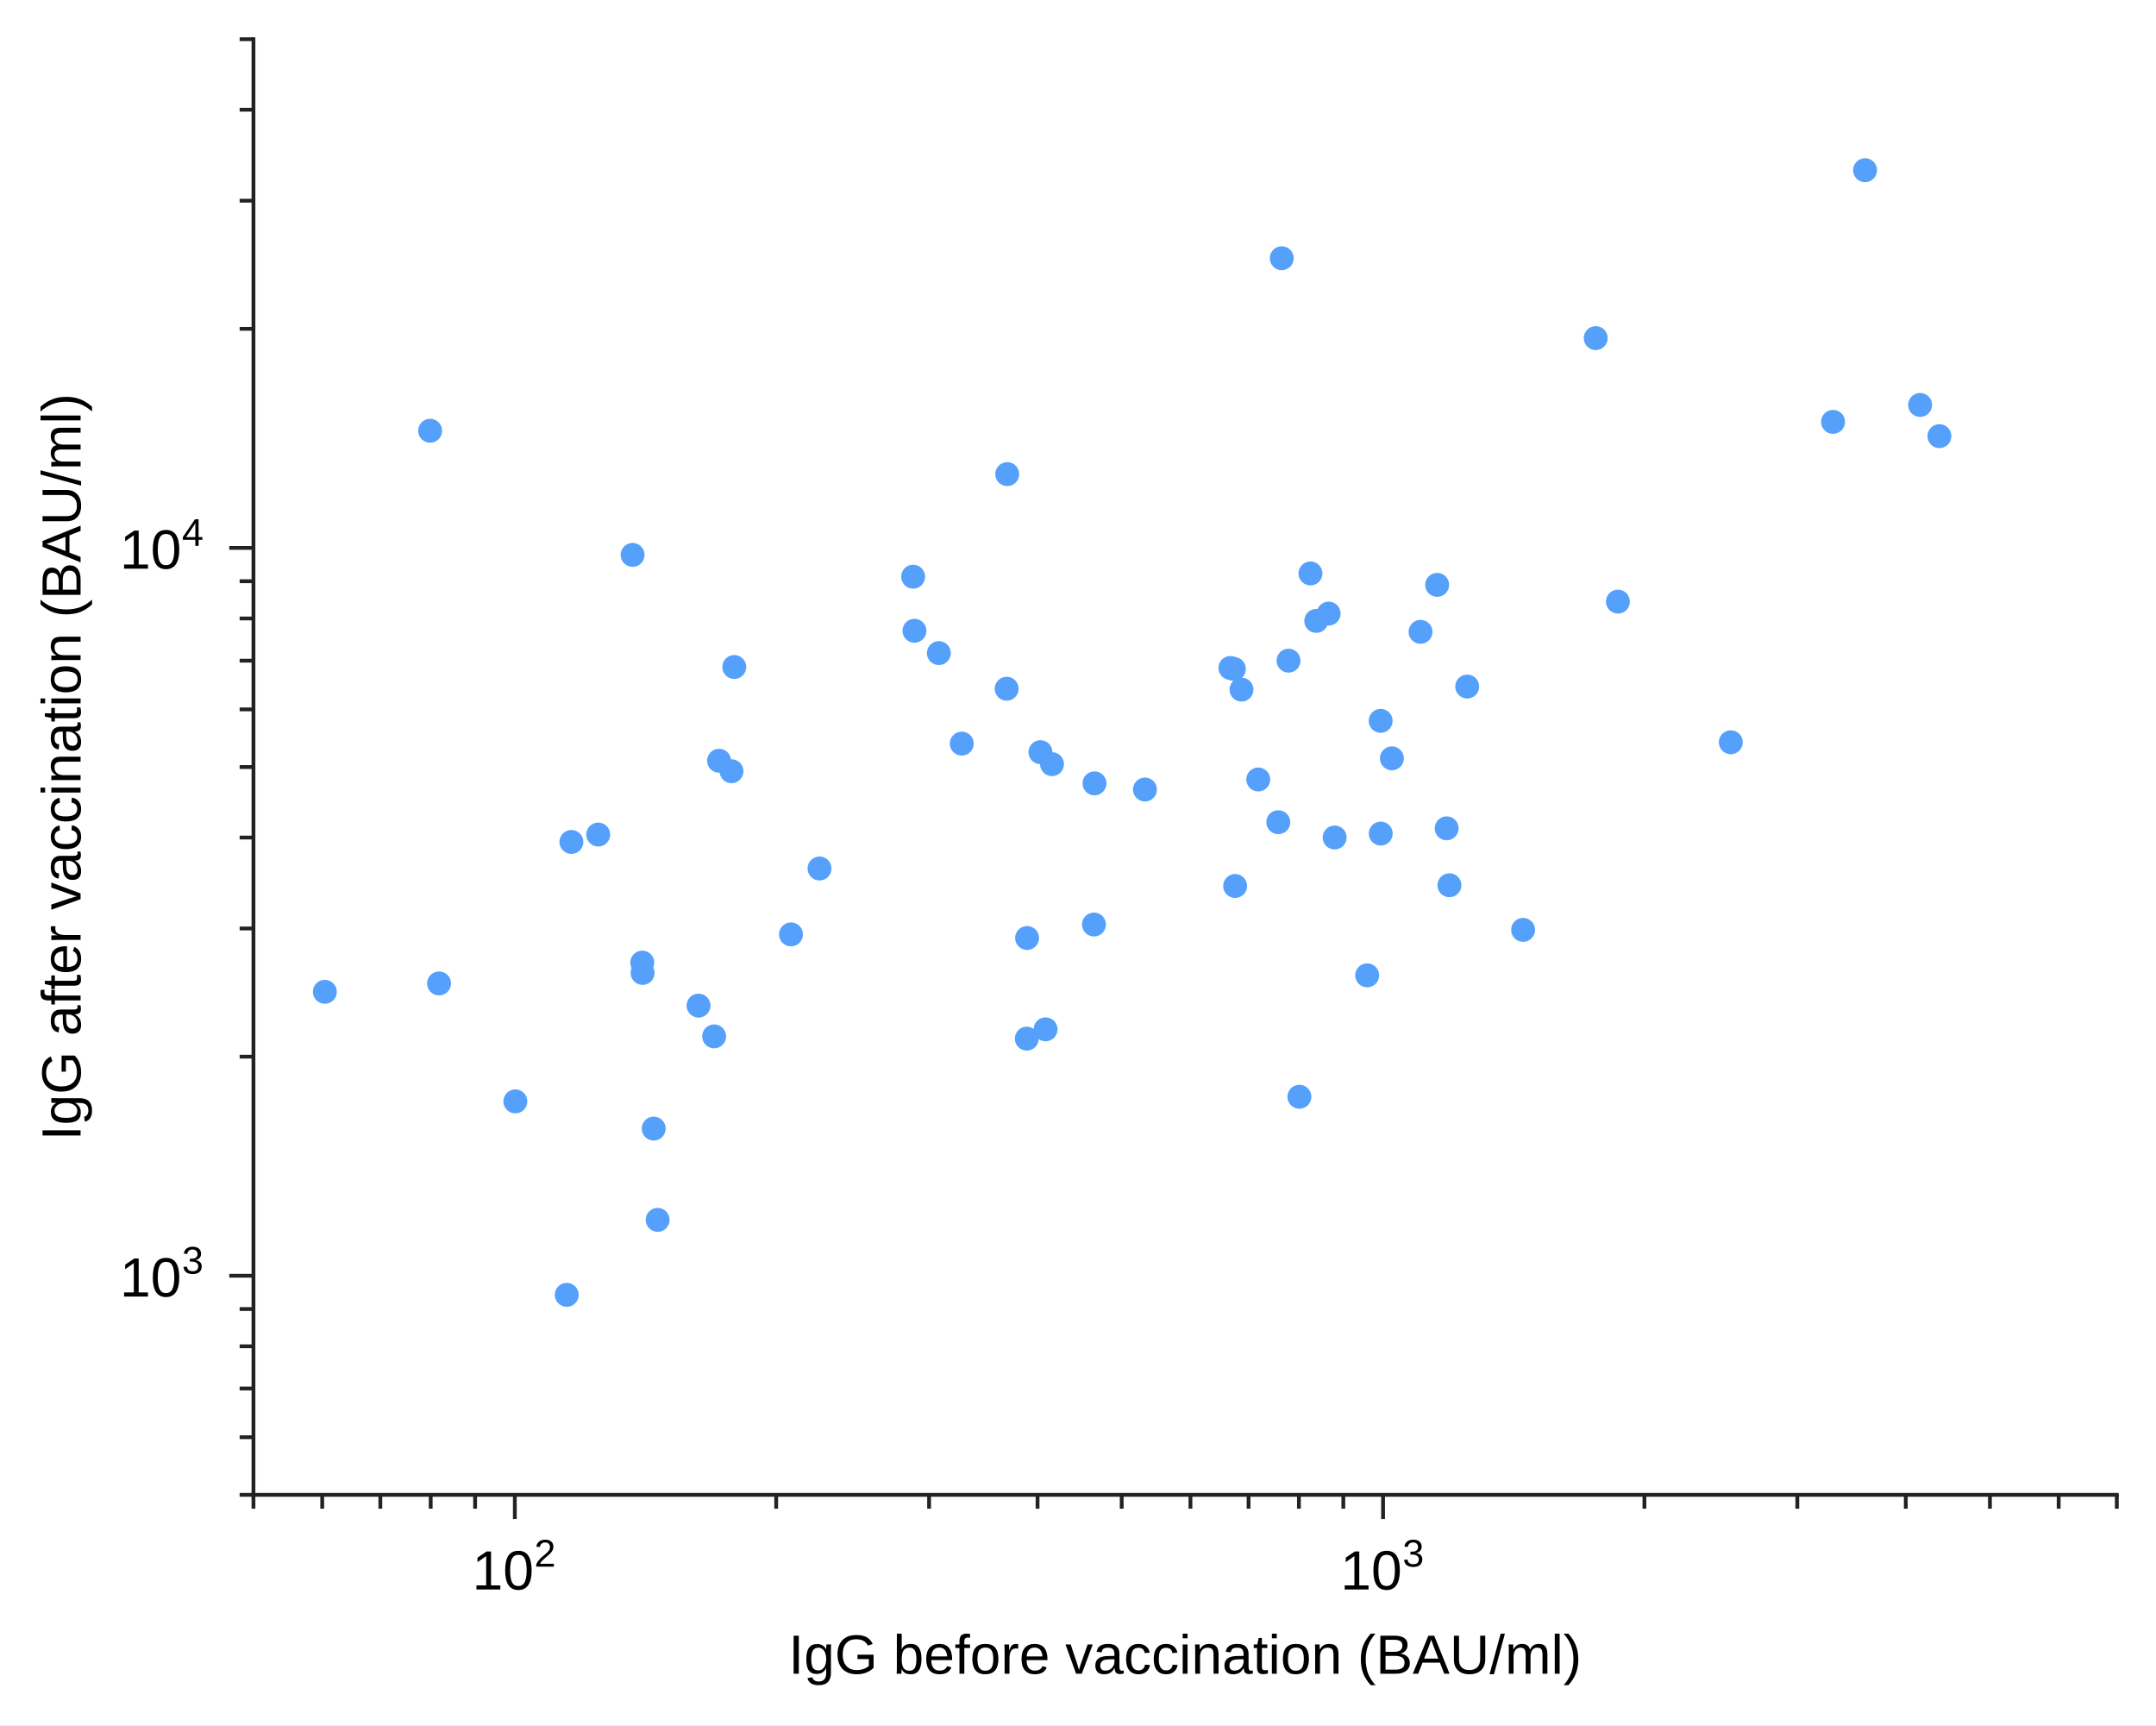
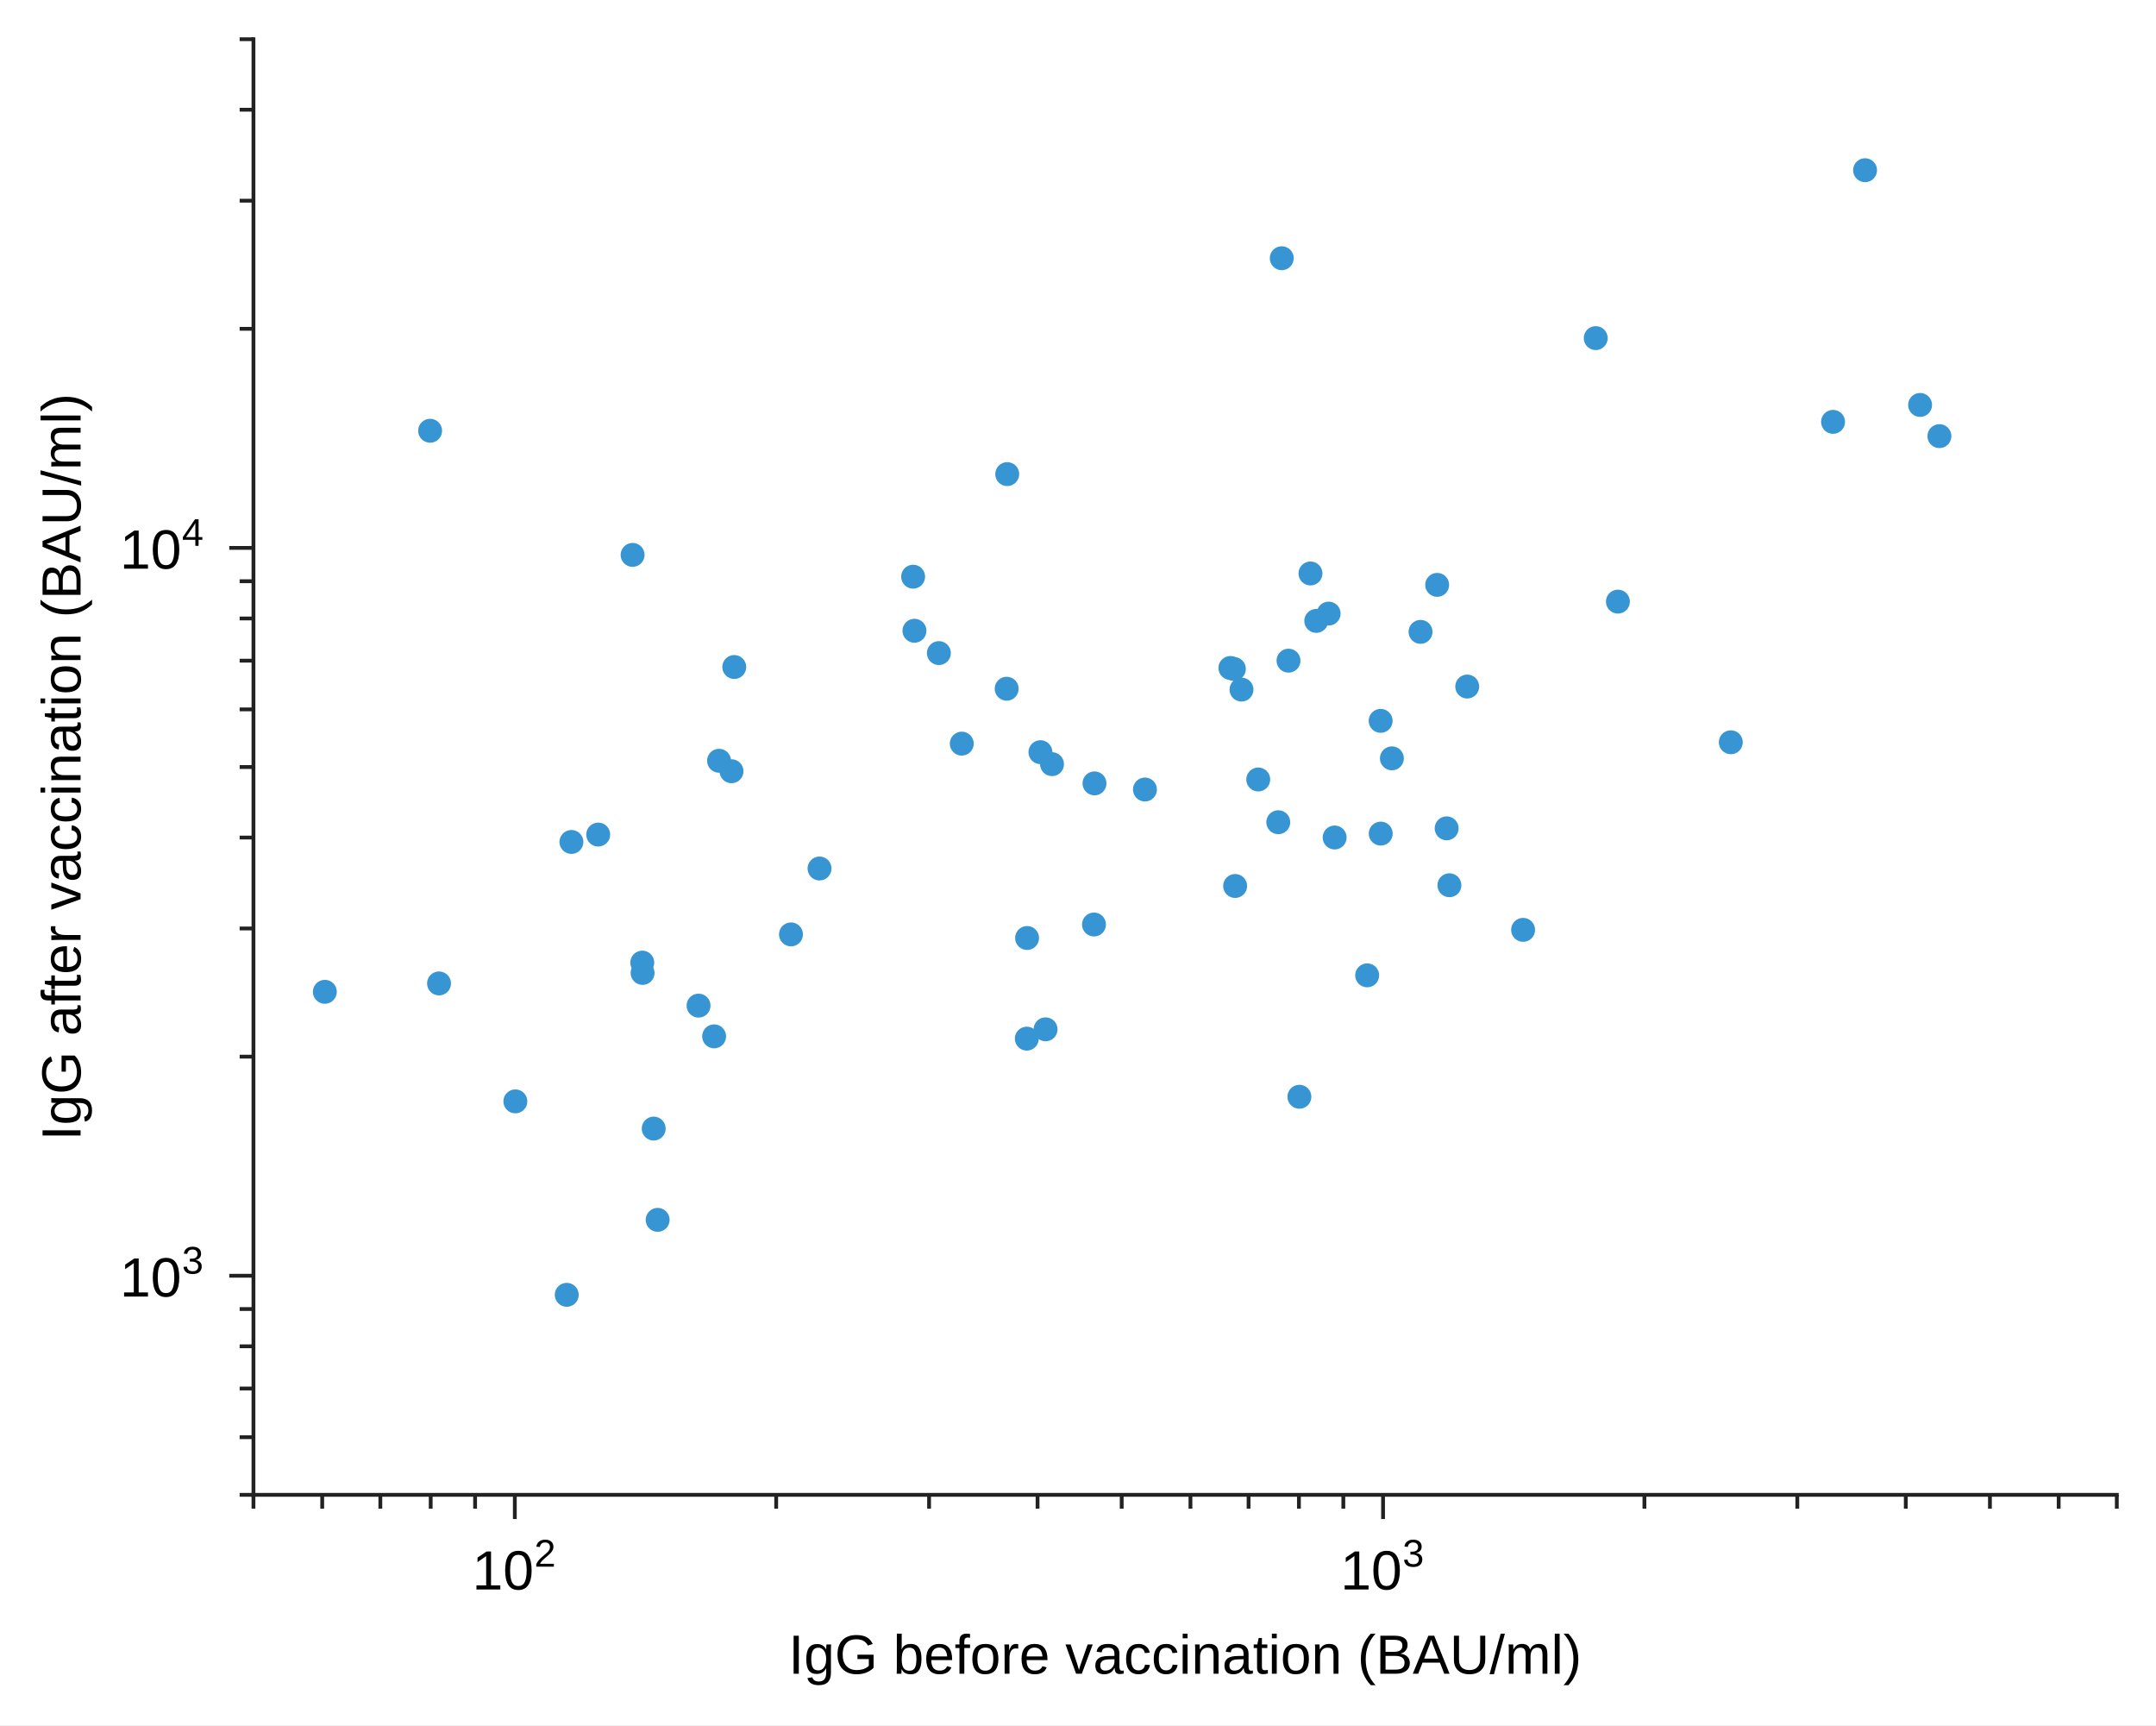
<svg xmlns="http://www.w3.org/2000/svg" xmlns:xlink="http://www.w3.org/1999/xlink" width="311.811pt" height="249.449pt" viewBox="0 0 311.811 249.449" version="1.1">
  <defs>
    <style type="text/css">*{stroke-linejoin: round; stroke-linecap: butt}</style>
  </defs>
  <g id="figure_1">
    <g id="patch_1">
      <path d="M 0 249.449  L 311.811 249.449  L 311.811 0  L 0 0  z " style="fill: #ffffff" />
    </g>
    <g id="easyviz-axes-c733e892ae73784e">
      <g id="patch_2">
        <path d="M 36.657 216.148  L 306.142 216.148  L 306.142 5.669  L 36.657 5.669  z " style="fill: #ffffff" />
      </g>
      <g id="matplotlib.axis_1">
        <g id="xtick_1">
          <g id="easyviz-axis-tick-a62b6141c56fcf95">
            <defs>
              <path id="me4a8c73573" d="M 0 0  L 0 3.5  " style="stroke: #222222; stroke-width: 0.55" />
            </defs>
            <g>
              <use xlink:href="#me4a8c73573" x="74.457" y="216.148" style="fill: #222222; stroke: #222222; stroke-width: 0.55" />
            </g>
          </g>
          <g id="easyviz-tick-label-93b636d863f0082f">
            <g transform="translate(68.29678 230.5081)">
              <text>
                <tspan x="0" y="-0.671" style="font-size: 8px; font-family: 'Arial'">1</tspan>
                <tspan x="4.449" y="-0.671" style="font-size: 8px; font-family: 'Arial'">0</tspan>
                <tspan x="8.975" y="-3.975" style="font-size: 5.6px; font-family: 'Arial'">2</tspan>
              </text>
            </g>
          </g>
        </g>
        <g id="xtick_2">
          <g id="easyviz-axis-tick-396ff1489fb03ed5">
            <g>
              <use xlink:href="#me4a8c73573" x="200.025" y="216.148" style="fill: #222222; stroke: #222222; stroke-width: 0.55" />
            </g>
          </g>
          <g id="easyviz-tick-label-2dd6da940447d938">
            <g transform="translate(193.8646 230.5081)">
              <text>
                <tspan x="0" y="-0.671" style="font-size: 8px; font-family: 'Arial'">1</tspan>
                <tspan x="4.449" y="-0.671" style="font-size: 8px; font-family: 'Arial'">0</tspan>
                <tspan x="8.975" y="-3.975" style="font-size: 5.6px; font-family: 'Arial'">3</tspan>
              </text>
            </g>
          </g>
        </g>
        <g id="xtick_3">
          <g id="easyviz-axis-tick-d1f60b35e1de3801">
            <defs>
              <path id="m61f58e491a" d="M 0 0  L 0 2  " style="stroke: #222222; stroke-width: 0.55" />
            </defs>
            <g>
              <use xlink:href="#m61f58e491a" x="36.657" y="216.148" style="fill: #222222; stroke: #222222; stroke-width: 0.55" />
            </g>
          </g>
        </g>
        <g id="xtick_4">
          <g id="easyviz-axis-tick-0985d785d0d53ef9">
            <g>
              <use xlink:href="#m61f58e491a" x="46.6" y="216.148" style="fill: #222222; stroke: #222222; stroke-width: 0.55" />
            </g>
          </g>
        </g>
        <g id="xtick_5">
          <g id="easyviz-axis-tick-4c0b6c7da817ba95">
            <g>
              <use xlink:href="#m61f58e491a" x="55.006" y="216.148" style="fill: #222222; stroke: #222222; stroke-width: 0.55" />
            </g>
          </g>
        </g>
        <g id="xtick_6">
          <g id="easyviz-axis-tick-fff3cd3fd1c1b5a1">
            <g>
              <use xlink:href="#m61f58e491a" x="62.288" y="216.148" style="fill: #222222; stroke: #222222; stroke-width: 0.55" />
            </g>
          </g>
        </g>
        <g id="xtick_7">
          <g id="easyviz-axis-tick-f035d5134a5b6704">
            <g>
              <use xlink:href="#m61f58e491a" x="68.711" y="216.148" style="fill: #222222; stroke: #222222; stroke-width: 0.55" />
            </g>
          </g>
        </g>
        <g id="xtick_8">
          <g id="easyviz-axis-tick-7114929a6cffc6cb">
            <g>
              <use xlink:href="#m61f58e491a" x="112.256" y="216.148" style="fill: #222222; stroke: #222222; stroke-width: 0.55" />
            </g>
          </g>
        </g>
        <g id="xtick_9">
          <g id="easyviz-axis-tick-96f21bc819c827f5">
            <g>
              <use xlink:href="#m61f58e491a" x="134.368" y="216.148" style="fill: #222222; stroke: #222222; stroke-width: 0.55" />
            </g>
          </g>
        </g>
        <g id="xtick_10">
          <g id="easyviz-axis-tick-8045779563727fd5">
            <g>
              <use xlink:href="#m61f58e491a" x="150.056" y="216.148" style="fill: #222222; stroke: #222222; stroke-width: 0.55" />
            </g>
          </g>
        </g>
        <g id="xtick_11">
          <g id="easyviz-axis-tick-09e1bca1804d50d3">
            <g>
              <use xlink:href="#m61f58e491a" x="162.225" y="216.148" style="fill: #222222; stroke: #222222; stroke-width: 0.55" />
            </g>
          </g>
        </g>
        <g id="xtick_12">
          <g id="easyviz-axis-tick-1ba8775317a3b6d5">
            <g>
              <use xlink:href="#m61f58e491a" x="172.168" y="216.148" style="fill: #222222; stroke: #222222; stroke-width: 0.55" />
            </g>
          </g>
        </g>
        <g id="xtick_13">
          <g id="easyviz-axis-tick-9b9f6b6d68efcb8a">
            <g>
              <use xlink:href="#m61f58e491a" x="180.574" y="216.148" style="fill: #222222; stroke: #222222; stroke-width: 0.55" />
            </g>
          </g>
        </g>
        <g id="xtick_14">
          <g id="easyviz-axis-tick-6633390e65827fc4">
            <g>
              <use xlink:href="#m61f58e491a" x="187.856" y="216.148" style="fill: #222222; stroke: #222222; stroke-width: 0.55" />
            </g>
          </g>
        </g>
        <g id="xtick_15">
          <g id="easyviz-axis-tick-80abcf4ed3f8b683">
            <g>
              <use xlink:href="#m61f58e491a" x="194.279" y="216.148" style="fill: #222222; stroke: #222222; stroke-width: 0.55" />
            </g>
          </g>
        </g>
        <g id="xtick_16">
          <g id="easyviz-axis-tick-bfc69b6c6f96ec55">
            <g>
              <use xlink:href="#m61f58e491a" x="237.824" y="216.148" style="fill: #222222; stroke: #222222; stroke-width: 0.55" />
            </g>
          </g>
        </g>
        <g id="xtick_17">
          <g id="easyviz-axis-tick-47b56276ff6c2dc0">
            <g>
              <use xlink:href="#m61f58e491a" x="259.936" y="216.148" style="fill: #222222; stroke: #222222; stroke-width: 0.55" />
            </g>
          </g>
        </g>
        <g id="xtick_18">
          <g id="easyviz-axis-tick-09b1ca4698fab830">
            <g>
              <use xlink:href="#m61f58e491a" x="275.624" y="216.148" style="fill: #222222; stroke: #222222; stroke-width: 0.55" />
            </g>
          </g>
        </g>
        <g id="xtick_19">
          <g id="easyviz-axis-tick-28a2fc72d8e8a788">
            <g>
              <use xlink:href="#m61f58e491a" x="287.793" y="216.148" style="fill: #222222; stroke: #222222; stroke-width: 0.55" />
            </g>
          </g>
        </g>
        <g id="xtick_20">
          <g id="easyviz-axis-tick-06859b57fa121933">
            <g>
              <use xlink:href="#m61f58e491a" x="297.735" y="216.148" style="fill: #222222; stroke: #222222; stroke-width: 0.55" />
            </g>
          </g>
        </g>
        <g id="xtick_21">
          <g id="easyviz-axis-tick-6026c387a658d7f9">
            <g>
              <use xlink:href="#m61f58e491a" x="306.142" y="216.148" style="fill: #222222; stroke: #222222; stroke-width: 0.55" />
            </g>
          </g>
        </g>
        <g id="easyviz-axis-label-ffb0bed284770937">
          <text style="font-size: 8px; font-family: 'Arial'; text-anchor: middle" x="171.399" y="242.016" transform="rotate(-0 171.3994 242.0159)">IgG before vaccination (BAU/ml)</text>
        </g>
      </g>
      <g id="matplotlib.axis_2">
        <g id="ytick_1">
          <g id="easyviz-axis-tick-04adc438d400fc9a">
            <defs>
              <path id="m3bdcf3bbb8" d="M 0 0  L -3.5 0  " style="stroke: #222222; stroke-width: 0.55" />
            </defs>
            <g>
              <use xlink:href="#m3bdcf3bbb8" x="36.657" y="184.468" style="fill: #222222; stroke: #222222; stroke-width: 0.55" />
            </g>
          </g>
          <g id="easyviz-tick-label-4eba03b26646dae6">
            <g transform="translate(17.3371 188.1479)">
              <text>
                <tspan x="0" y="-0.671" style="font-size: 8px; font-family: 'Arial'">1</tspan>
                <tspan x="4.449" y="-0.671" style="font-size: 8px; font-family: 'Arial'">0</tspan>
                <tspan x="8.975" y="-3.975" style="font-size: 5.6px; font-family: 'Arial'">3</tspan>
              </text>
            </g>
          </g>
        </g>
        <g id="ytick_2">
          <g id="easyviz-axis-tick-912c969d46b35ee3">
            <g>
              <use xlink:href="#m3bdcf3bbb8" x="36.657" y="79.228" style="fill: #222222; stroke: #222222; stroke-width: 0.55" />
            </g>
          </g>
          <g id="easyviz-tick-label-759edd9a4f6ba1de">
            <g transform="translate(17.3371 82.90849)">
              <text>
                <tspan x="0" y="-0.682" style="font-size: 8px; font-family: 'Arial'">1</tspan>
                <tspan x="4.449" y="-0.682" style="font-size: 8px; font-family: 'Arial'">0</tspan>
                <tspan x="8.975" y="-3.986" style="font-size: 5.6px; font-family: 'Arial'">4</tspan>
              </text>
            </g>
          </g>
        </g>
        <g id="ytick_3">
          <g id="easyviz-axis-tick-7ea099ee17a80c45">
            <defs>
              <path id="mcffdce1b52" d="M 0 0  L -2 0  " style="stroke: #222222; stroke-width: 0.55" />
            </defs>
            <g>
              <use xlink:href="#mcffdce1b52" x="36.657" y="216.148" style="fill: #222222; stroke: #222222; stroke-width: 0.55" />
            </g>
          </g>
        </g>
        <g id="ytick_4">
          <g id="easyviz-axis-tick-af237d81893f9bbb">
            <g>
              <use xlink:href="#mcffdce1b52" x="36.657" y="207.815" style="fill: #222222; stroke: #222222; stroke-width: 0.55" />
            </g>
          </g>
        </g>
        <g id="ytick_5">
          <g id="easyviz-axis-tick-1d3cb397654d5e49">
            <g>
              <use xlink:href="#mcffdce1b52" x="36.657" y="200.77" style="fill: #222222; stroke: #222222; stroke-width: 0.55" />
            </g>
          </g>
        </g>
        <g id="ytick_6">
          <g id="easyviz-axis-tick-f3a81bef1cb80887">
            <g>
              <use xlink:href="#mcffdce1b52" x="36.657" y="194.667" style="fill: #222222; stroke: #222222; stroke-width: 0.55" />
            </g>
          </g>
        </g>
        <g id="ytick_7">
          <g id="easyviz-axis-tick-21568792e7911cd6">
            <g>
              <use xlink:href="#mcffdce1b52" x="36.657" y="189.283" style="fill: #222222; stroke: #222222; stroke-width: 0.55" />
            </g>
          </g>
        </g>
        <g id="ytick_8">
          <g id="easyviz-axis-tick-8bcd495487e036c6">
            <g>
              <use xlink:href="#mcffdce1b52" x="36.657" y="152.788" style="fill: #222222; stroke: #222222; stroke-width: 0.55" />
            </g>
          </g>
        </g>
        <g id="ytick_9">
          <g id="easyviz-axis-tick-39100b7966008c10">
            <g>
              <use xlink:href="#mcffdce1b52" x="36.657" y="134.256" style="fill: #222222; stroke: #222222; stroke-width: 0.55" />
            </g>
          </g>
        </g>
        <g id="ytick_10">
          <g id="easyviz-axis-tick-6470a7874165fa74">
            <g>
              <use xlink:href="#mcffdce1b52" x="36.657" y="121.107" style="fill: #222222; stroke: #222222; stroke-width: 0.55" />
            </g>
          </g>
        </g>
        <g id="ytick_11">
          <g id="easyviz-axis-tick-62b925c7dc0faa57">
            <g>
              <use xlink:href="#mcffdce1b52" x="36.657" y="110.909" style="fill: #222222; stroke: #222222; stroke-width: 0.55" />
            </g>
          </g>
        </g>
        <g id="ytick_12">
          <g id="easyviz-axis-tick-b812a52a3f056283">
            <g>
              <use xlink:href="#mcffdce1b52" x="36.657" y="102.576" style="fill: #222222; stroke: #222222; stroke-width: 0.55" />
            </g>
          </g>
        </g>
        <g id="ytick_13">
          <g id="easyviz-axis-tick-ef0fb859cd9aded5">
            <g>
              <use xlink:href="#mcffdce1b52" x="36.657" y="95.53" style="fill: #222222; stroke: #222222; stroke-width: 0.55" />
            </g>
          </g>
        </g>
        <g id="ytick_14">
          <g id="easyviz-axis-tick-8a08e185deee3c0e">
            <g>
              <use xlink:href="#mcffdce1b52" x="36.657" y="89.427" style="fill: #222222; stroke: #222222; stroke-width: 0.55" />
            </g>
          </g>
        </g>
        <g id="ytick_15">
          <g id="easyviz-axis-tick-a565c1456971c278">
            <g>
              <use xlink:href="#mcffdce1b52" x="36.657" y="84.044" style="fill: #222222; stroke: #222222; stroke-width: 0.55" />
            </g>
          </g>
        </g>
        <g id="ytick_16">
          <g id="easyviz-axis-tick-f296eaaced062cdf">
            <g>
              <use xlink:href="#mcffdce1b52" x="36.657" y="47.548" style="fill: #222222; stroke: #222222; stroke-width: 0.55" />
            </g>
          </g>
        </g>
        <g id="ytick_17">
          <g id="easyviz-axis-tick-3464a3533235aba9">
            <g>
              <use xlink:href="#mcffdce1b52" x="36.657" y="29.017" style="fill: #222222; stroke: #222222; stroke-width: 0.55" />
            </g>
          </g>
        </g>
        <g id="ytick_18">
          <g id="easyviz-axis-tick-fa2fe39ab71b56a7">
            <g>
              <use xlink:href="#mcffdce1b52" x="36.657" y="15.868" style="fill: #222222; stroke: #222222; stroke-width: 0.55" />
            </g>
          </g>
        </g>
        <g id="ytick_19">
          <g id="easyviz-axis-tick-7fcc4e400c8ba45b">
            <g>
              <use xlink:href="#mcffdce1b52" x="36.657" y="5.669" style="fill: #222222; stroke: #222222; stroke-width: 0.55" />
            </g>
          </g>
        </g>
        <g id="easyviz-axis-label-5f702097b13456c5">
          <text style="font-size: 8px; font-family: 'Arial'; text-anchor: middle" x="11.653" y="110.909" transform="rotate(-90 11.65335 110.9087)">IgG after vaccination (BAU/ml)</text>
        </g>
      </g>
      <g id="easyviz-axis-line-a25b05ec84419760">
        <path d="M 36.657 216.148  L 36.657 5.669  " style="fill: none; stroke: #222222; stroke-width: 0.55; stroke-linejoin: miter; stroke-linecap: square" />
      </g>
      <g id="easyviz-axis-line-583586e852f58ad3">
        <path d="M 36.657 216.148  L 306.142 216.148  " style="fill: none; stroke: #222222; stroke-width: 0.55; stroke-linejoin: miter; stroke-linecap: square" />
      </g>
      <g id="easyviz-point-group-b0d682f16256a726">
        <defs>
-           <path id="mec52fe3aaf" d="M 0 1.732  C 0.459 1.732 0.9 1.55 1.225 1.225  C 1.55 0.9 1.732 0.459 1.732 0  C 1.732 -0.459 1.55 -0.9 1.225 -1.225  C 0.9 -1.55 0.459 -1.732 0 -1.732  C -0.459 -1.732 -0.9 -1.55 -1.225 -1.225  C -1.55 -0.9 -1.732 -0.459 -1.732 0  C -1.732 0.459 -1.55 0.9 -1.225 1.225  C -0.9 1.55 -0.459 1.732 0 1.732  z " />
+           <path id="m95ca8097c1" d="M 0 1.732  C 0.459 1.732 0.9 1.55 1.225 1.225  C 1.55 0.9 1.732 0.459 1.732 0  C 1.732 -0.459 1.55 -0.9 1.225 -1.225  C 0.9 -1.55 0.459 -1.732 0 -1.732  C -0.459 -1.732 -0.9 -1.55 -1.225 -1.225  C -1.55 -0.9 -1.732 -0.459 -1.732 0  C -1.732 0.459 -1.55 0.9 -1.225 1.225  C -0.9 1.55 -0.459 1.732 0 1.732  z " />
        </defs>
        <g clip-path="url(#p72e89fc209)">
-           <use xlink:href="#mec52fe3aaf" x="150.472" y="108.762" style="fill: #55a0fb" />
-           <use xlink:href="#mec52fe3aaf" x="148.5" y="150.184" style="fill: #55a0fb" />
-           <use xlink:href="#mec52fe3aaf" x="151.215" y="148.837" style="fill: #55a0fb" />
-           <use xlink:href="#mec52fe3aaf" x="184.871" y="118.89" style="fill: #55a0fb" />
-           <use xlink:href="#mec52fe3aaf" x="205.444" y="91.364" style="fill: #55a0fb" />
-           <use xlink:href="#mec52fe3aaf" x="92.934" y="140.681" style="fill: #55a0fb" />
-           <use xlink:href="#mec52fe3aaf" x="103.994" y="110.005" style="fill: #55a0fb" />
-           <use xlink:href="#mec52fe3aaf" x="280.487" y="63.064" style="fill: #55a0fb" />
-           <use xlink:href="#mec52fe3aaf" x="207.85" y="84.571" style="fill: #55a0fb" />
-           <use xlink:href="#mec52fe3aaf" x="95.113" y="176.387" style="fill: #55a0fb" />
-           <use xlink:href="#mec52fe3aaf" x="220.279" y="134.455" style="fill: #55a0fb" />
-           <use xlink:href="#mec52fe3aaf" x="179.55" y="99.713" style="fill: #55a0fb" />
-           <use xlink:href="#mec52fe3aaf" x="158.216" y="133.68" style="fill: #55a0fb" />
-           <use xlink:href="#mec52fe3aaf" x="277.694" y="58.552" style="fill: #55a0fb" />
-           <use xlink:href="#mec52fe3aaf" x="103.281" y="149.854" style="fill: #55a0fb" />
-           <use xlink:href="#mec52fe3aaf" x="94.542" y="163.188" style="fill: #55a0fb" />
-           <use xlink:href="#mec52fe3aaf" x="186.351" y="95.53" style="fill: #55a0fb" />
-           <use xlink:href="#mec52fe3aaf" x="187.925" y="158.589" style="fill: #55a0fb" />
-           <use xlink:href="#mec52fe3aaf" x="135.784" y="94.436" style="fill: #55a0fb" />
-           <use xlink:href="#mec52fe3aaf" x="250.317" y="107.329" style="fill: #55a0fb" />
-           <use xlink:href="#mec52fe3aaf" x="181.974" y="112.71" style="fill: #55a0fb" />
-           <use xlink:href="#mec52fe3aaf" x="158.291" y="113.274" style="fill: #55a0fb" />
-           <use xlink:href="#mec52fe3aaf" x="82.64" y="121.744" style="fill: #55a0fb" />
-           <use xlink:href="#mec52fe3aaf" x="74.533" y="159.255" style="fill: #55a0fb" />
-           <use xlink:href="#mec52fe3aaf" x="233.99" y="86.993" style="fill: #55a0fb" />
-           <use xlink:href="#mec52fe3aaf" x="105.794" y="111.517" style="fill: #55a0fb" />
-           <use xlink:href="#mec52fe3aaf" x="92.888" y="139.191" style="fill: #55a0fb" />
-           <use xlink:href="#mec52fe3aaf" x="114.395" y="135.11" style="fill: #55a0fb" />
-           <use xlink:href="#mec52fe3aaf" x="118.524" y="125.582" style="fill: #55a0fb" />
-           <use xlink:href="#mec52fe3aaf" x="212.196" y="99.272" style="fill: #55a0fb" />
-           <use xlink:href="#mec52fe3aaf" x="63.495" y="142.201" style="fill: #55a0fb" />
-           <use xlink:href="#mec52fe3aaf" x="148.542" y="135.631" style="fill: #55a0fb" />
-           <use xlink:href="#mec52fe3aaf" x="265.104" y="61" style="fill: #55a0fb" />
-           <use xlink:href="#mec52fe3aaf" x="185.374" y="37.338" style="fill: #55a0fb" />
-           <use xlink:href="#mec52fe3aaf" x="101.027" y="145.409" style="fill: #55a0fb" />
-           <use xlink:href="#mec52fe3aaf" x="199.676" y="104.233" style="fill: #55a0fb" />
-           <use xlink:href="#mec52fe3aaf" x="177.948" y="96.588" style="fill: #55a0fb" />
-           <use xlink:href="#mec52fe3aaf" x="190.362" y="89.78" style="fill: #55a0fb" />
-           <use xlink:href="#mec52fe3aaf" x="192.156" y="88.723" style="fill: #55a0fb" />
-           <use xlink:href="#mec52fe3aaf" x="193.023" y="121.097" style="fill: #55a0fb" />
-           <use xlink:href="#mec52fe3aaf" x="86.516" y="120.676" style="fill: #55a0fb" />
-           <use xlink:href="#mec52fe3aaf" x="139.096" y="107.526" style="fill: #55a0fb" />
-           <use xlink:href="#mec52fe3aaf" x="201.301" y="109.654" style="fill: #55a0fb" />
-           <use xlink:href="#mec52fe3aaf" x="132.06" y="83.387" style="fill: #55a0fb" />
-           <use xlink:href="#mec52fe3aaf" x="145.67" y="68.555" style="fill: #55a0fb" />
-           <use xlink:href="#mec52fe3aaf" x="145.589" y="99.588" style="fill: #55a0fb" />
-           <use xlink:href="#mec52fe3aaf" x="132.251" y="91.207" style="fill: #55a0fb" />
-           <use xlink:href="#mec52fe3aaf" x="165.587" y="114.161" style="fill: #55a0fb" />
-           <use xlink:href="#mec52fe3aaf" x="62.206" y="62.286" style="fill: #55a0fb" />
-           <use xlink:href="#mec52fe3aaf" x="230.782" y="48.889" style="fill: #55a0fb" />
-           <use xlink:href="#mec52fe3aaf" x="106.192" y="96.447" style="fill: #55a0fb" />
-           <use xlink:href="#mec52fe3aaf" x="91.489" y="80.236" style="fill: #55a0fb" />
-           <use xlink:href="#mec52fe3aaf" x="189.525" y="82.92" style="fill: #55a0fb" />
-           <use xlink:href="#mec52fe3aaf" x="269.735" y="24.61" style="fill: #55a0fb" />
-           <use xlink:href="#mec52fe3aaf" x="46.98" y="143.412" style="fill: #55a0fb" />
-           <use xlink:href="#mec52fe3aaf" x="81.965" y="187.228" style="fill: #55a0fb" />
-           <use xlink:href="#mec52fe3aaf" x="178.449" y="96.726" style="fill: #55a0fb" />
-           <use xlink:href="#mec52fe3aaf" x="209.621" y="128.004" style="fill: #55a0fb" />
-           <use xlink:href="#mec52fe3aaf" x="209.222" y="119.774" style="fill: #55a0fb" />
-           <use xlink:href="#mec52fe3aaf" x="197.727" y="141.03" style="fill: #55a0fb" />
-           <use xlink:href="#mec52fe3aaf" x="152.148" y="110.495" style="fill: #55a0fb" />
-           <use xlink:href="#mec52fe3aaf" x="199.687" y="120.537" style="fill: #55a0fb" />
-           <use xlink:href="#mec52fe3aaf" x="178.632" y="128.11" style="fill: #55a0fb" />
+           <use xlink:href="#m95ca8097c1" x="150.472" y="108.762" style="fill: #3795d3" />
+           <use xlink:href="#m95ca8097c1" x="148.5" y="150.184" style="fill: #3795d3" />
+           <use xlink:href="#m95ca8097c1" x="151.215" y="148.837" style="fill: #3795d3" />
+           <use xlink:href="#m95ca8097c1" x="184.871" y="118.89" style="fill: #3795d3" />
+           <use xlink:href="#m95ca8097c1" x="205.444" y="91.364" style="fill: #3795d3" />
+           <use xlink:href="#m95ca8097c1" x="92.934" y="140.681" style="fill: #3795d3" />
+           <use xlink:href="#m95ca8097c1" x="103.994" y="110.005" style="fill: #3795d3" />
+           <use xlink:href="#m95ca8097c1" x="280.487" y="63.064" style="fill: #3795d3" />
+           <use xlink:href="#m95ca8097c1" x="207.85" y="84.571" style="fill: #3795d3" />
+           <use xlink:href="#m95ca8097c1" x="95.113" y="176.387" style="fill: #3795d3" />
+           <use xlink:href="#m95ca8097c1" x="220.279" y="134.455" style="fill: #3795d3" />
+           <use xlink:href="#m95ca8097c1" x="179.55" y="99.713" style="fill: #3795d3" />
+           <use xlink:href="#m95ca8097c1" x="158.216" y="133.68" style="fill: #3795d3" />
+           <use xlink:href="#m95ca8097c1" x="277.694" y="58.552" style="fill: #3795d3" />
+           <use xlink:href="#m95ca8097c1" x="103.281" y="149.854" style="fill: #3795d3" />
+           <use xlink:href="#m95ca8097c1" x="94.542" y="163.188" style="fill: #3795d3" />
+           <use xlink:href="#m95ca8097c1" x="186.351" y="95.53" style="fill: #3795d3" />
+           <use xlink:href="#m95ca8097c1" x="187.925" y="158.589" style="fill: #3795d3" />
+           <use xlink:href="#m95ca8097c1" x="135.784" y="94.436" style="fill: #3795d3" />
+           <use xlink:href="#m95ca8097c1" x="250.317" y="107.329" style="fill: #3795d3" />
+           <use xlink:href="#m95ca8097c1" x="181.974" y="112.71" style="fill: #3795d3" />
+           <use xlink:href="#m95ca8097c1" x="158.291" y="113.274" style="fill: #3795d3" />
+           <use xlink:href="#m95ca8097c1" x="82.64" y="121.744" style="fill: #3795d3" />
+           <use xlink:href="#m95ca8097c1" x="74.533" y="159.255" style="fill: #3795d3" />
+           <use xlink:href="#m95ca8097c1" x="233.99" y="86.993" style="fill: #3795d3" />
+           <use xlink:href="#m95ca8097c1" x="105.794" y="111.517" style="fill: #3795d3" />
+           <use xlink:href="#m95ca8097c1" x="92.888" y="139.191" style="fill: #3795d3" />
+           <use xlink:href="#m95ca8097c1" x="114.395" y="135.11" style="fill: #3795d3" />
+           <use xlink:href="#m95ca8097c1" x="118.524" y="125.582" style="fill: #3795d3" />
+           <use xlink:href="#m95ca8097c1" x="212.196" y="99.272" style="fill: #3795d3" />
+           <use xlink:href="#m95ca8097c1" x="63.495" y="142.201" style="fill: #3795d3" />
+           <use xlink:href="#m95ca8097c1" x="148.542" y="135.631" style="fill: #3795d3" />
+           <use xlink:href="#m95ca8097c1" x="265.104" y="61" style="fill: #3795d3" />
+           <use xlink:href="#m95ca8097c1" x="185.374" y="37.338" style="fill: #3795d3" />
+           <use xlink:href="#m95ca8097c1" x="101.027" y="145.409" style="fill: #3795d3" />
+           <use xlink:href="#m95ca8097c1" x="199.676" y="104.233" style="fill: #3795d3" />
+           <use xlink:href="#m95ca8097c1" x="177.948" y="96.588" style="fill: #3795d3" />
+           <use xlink:href="#m95ca8097c1" x="190.362" y="89.78" style="fill: #3795d3" />
+           <use xlink:href="#m95ca8097c1" x="192.156" y="88.723" style="fill: #3795d3" />
+           <use xlink:href="#m95ca8097c1" x="193.023" y="121.097" style="fill: #3795d3" />
+           <use xlink:href="#m95ca8097c1" x="86.516" y="120.676" style="fill: #3795d3" />
+           <use xlink:href="#m95ca8097c1" x="139.096" y="107.526" style="fill: #3795d3" />
+           <use xlink:href="#m95ca8097c1" x="201.301" y="109.654" style="fill: #3795d3" />
+           <use xlink:href="#m95ca8097c1" x="132.06" y="83.387" style="fill: #3795d3" />
+           <use xlink:href="#m95ca8097c1" x="145.67" y="68.555" style="fill: #3795d3" />
+           <use xlink:href="#m95ca8097c1" x="145.589" y="99.588" style="fill: #3795d3" />
+           <use xlink:href="#m95ca8097c1" x="132.251" y="91.207" style="fill: #3795d3" />
+           <use xlink:href="#m95ca8097c1" x="165.587" y="114.161" style="fill: #3795d3" />
+           <use xlink:href="#m95ca8097c1" x="62.206" y="62.286" style="fill: #3795d3" />
+           <use xlink:href="#m95ca8097c1" x="230.782" y="48.889" style="fill: #3795d3" />
+           <use xlink:href="#m95ca8097c1" x="106.192" y="96.447" style="fill: #3795d3" />
+           <use xlink:href="#m95ca8097c1" x="91.489" y="80.236" style="fill: #3795d3" />
+           <use xlink:href="#m95ca8097c1" x="189.525" y="82.92" style="fill: #3795d3" />
+           <use xlink:href="#m95ca8097c1" x="269.735" y="24.61" style="fill: #3795d3" />
+           <use xlink:href="#m95ca8097c1" x="46.98" y="143.412" style="fill: #3795d3" />
+           <use xlink:href="#m95ca8097c1" x="81.965" y="187.228" style="fill: #3795d3" />
+           <use xlink:href="#m95ca8097c1" x="178.449" y="96.726" style="fill: #3795d3" />
+           <use xlink:href="#m95ca8097c1" x="209.621" y="128.004" style="fill: #3795d3" />
+           <use xlink:href="#m95ca8097c1" x="209.222" y="119.774" style="fill: #3795d3" />
+           <use xlink:href="#m95ca8097c1" x="197.727" y="141.03" style="fill: #3795d3" />
+           <use xlink:href="#m95ca8097c1" x="152.148" y="110.495" style="fill: #3795d3" />
+           <use xlink:href="#m95ca8097c1" x="199.687" y="120.537" style="fill: #3795d3" />
+           <use xlink:href="#m95ca8097c1" x="178.632" y="128.11" style="fill: #3795d3" />
        </g>
      </g>
    </g>
  </g>
  <defs>
    <clipPath id="p72e89fc209">
      <rect x="36.657" y="5.669" width="269.485" height="210.479" />
    </clipPath>
  </defs>
</svg>
